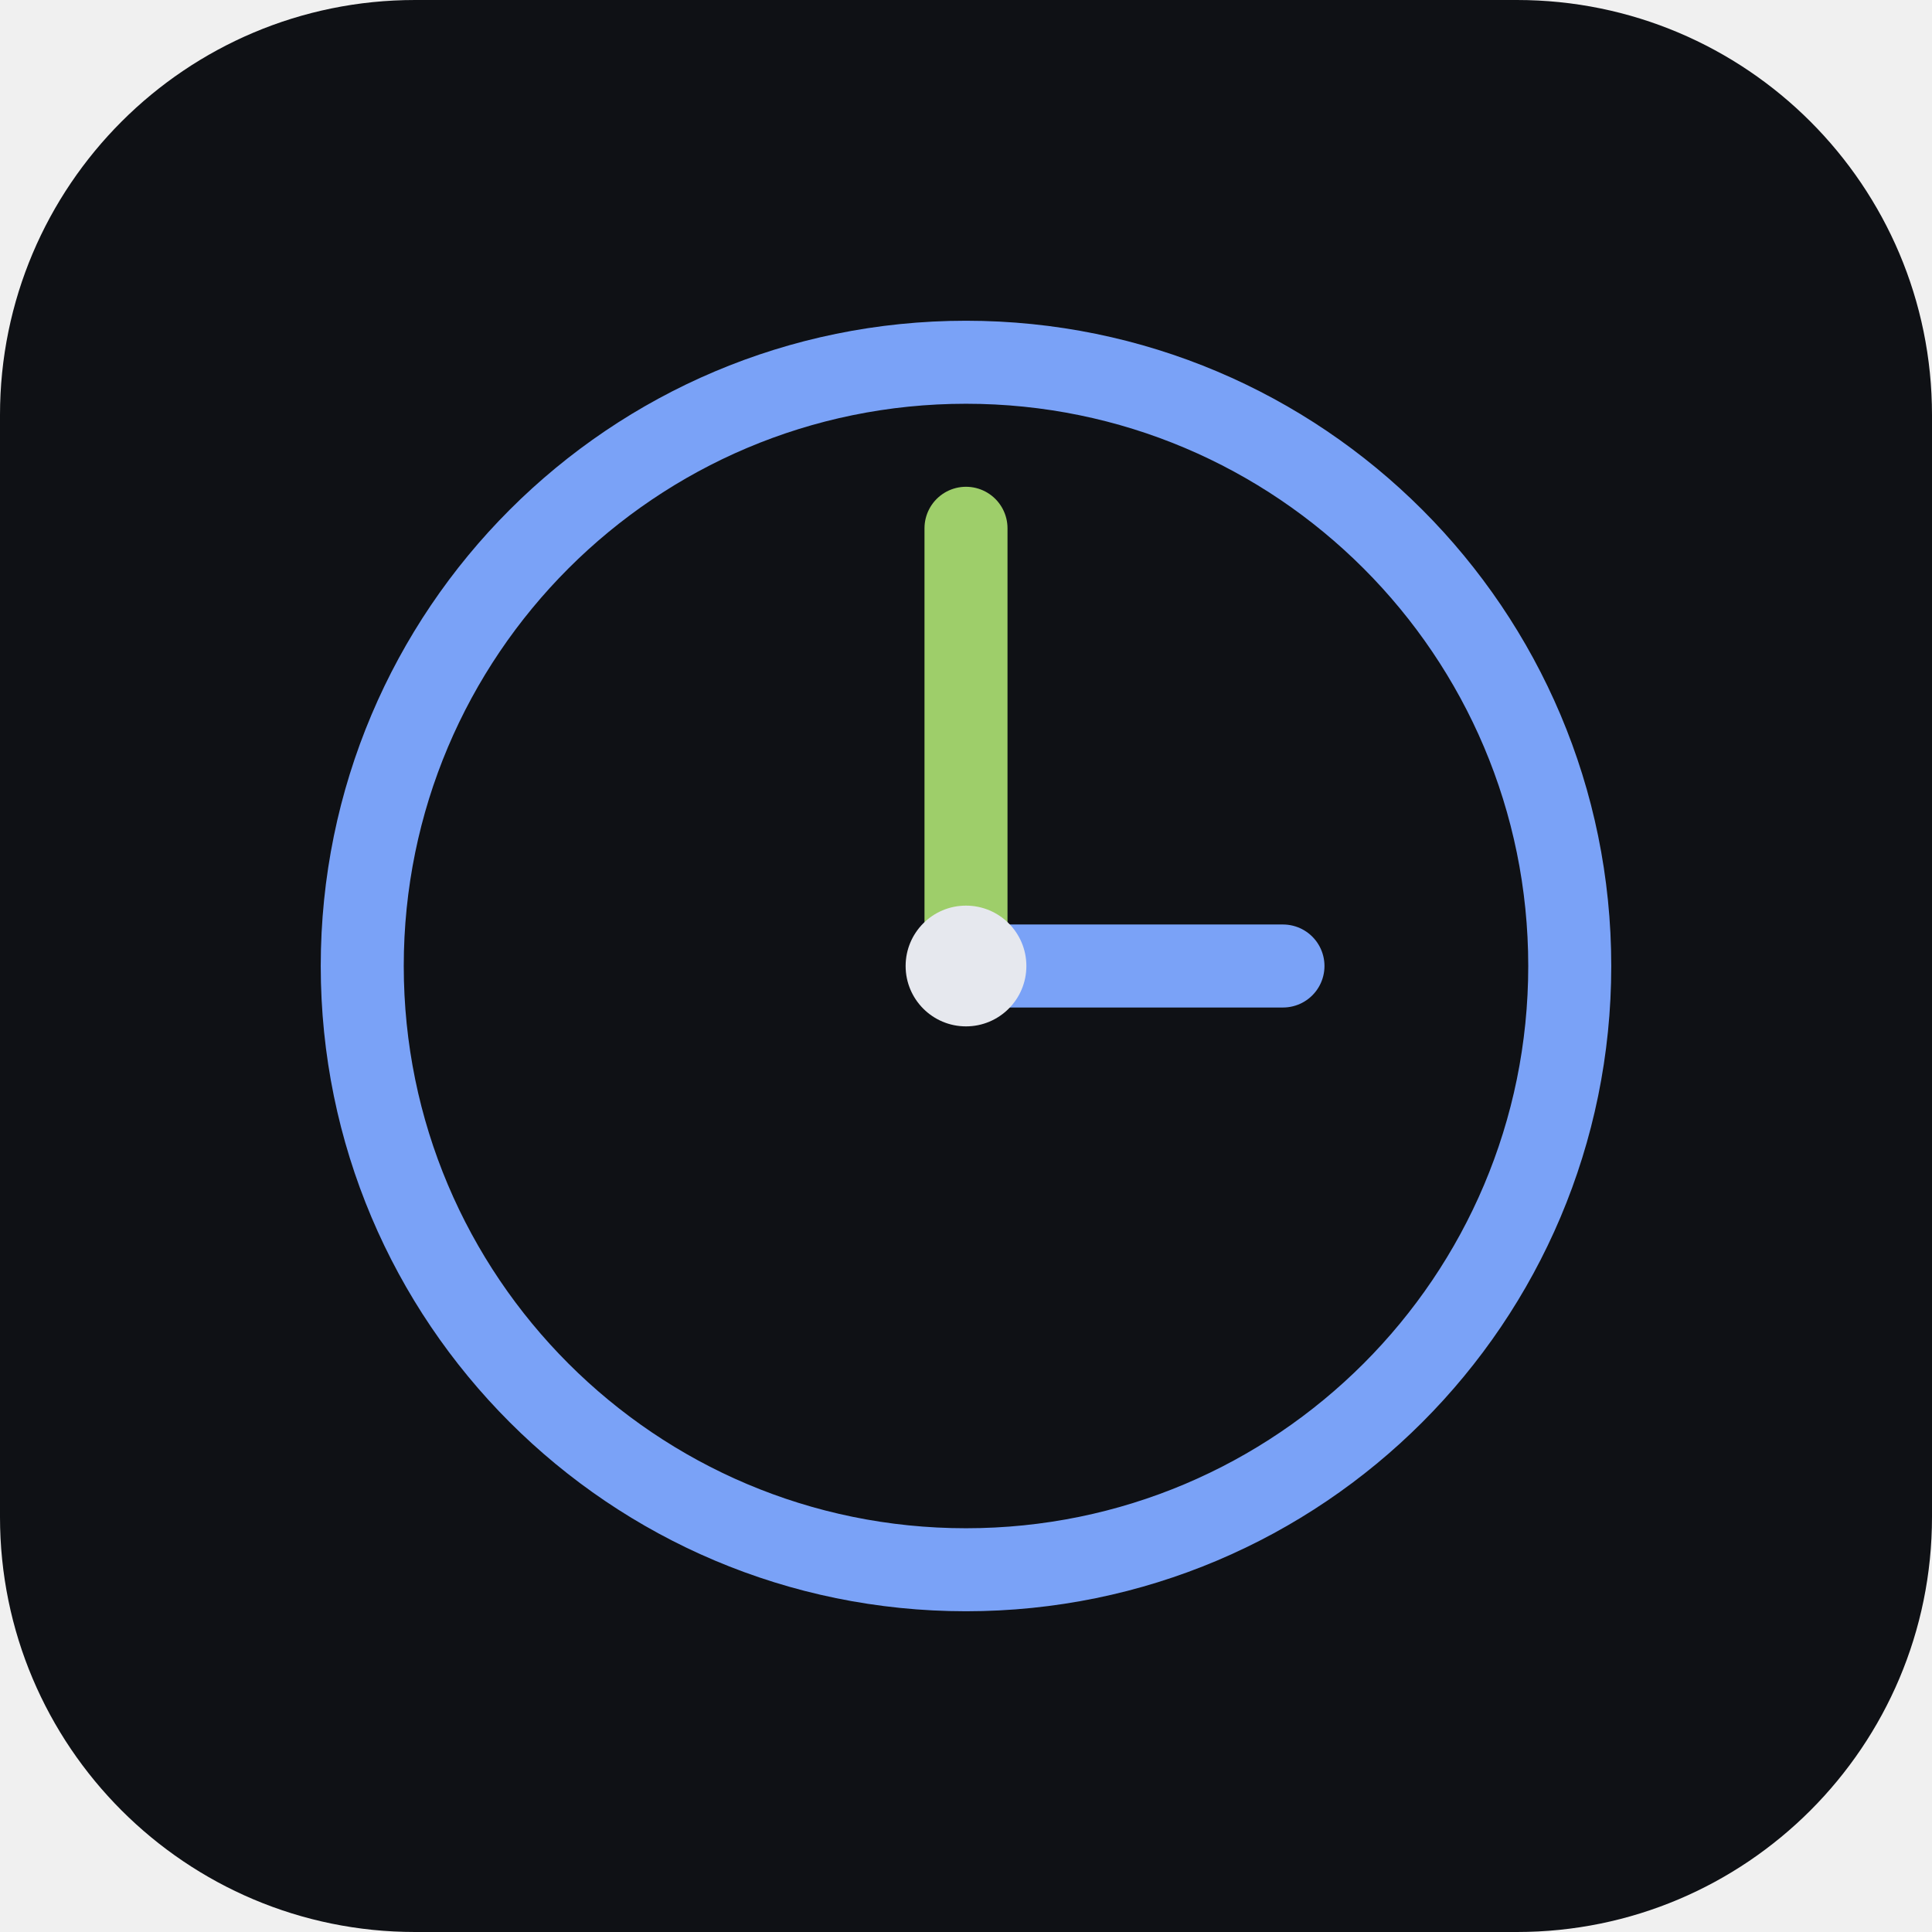
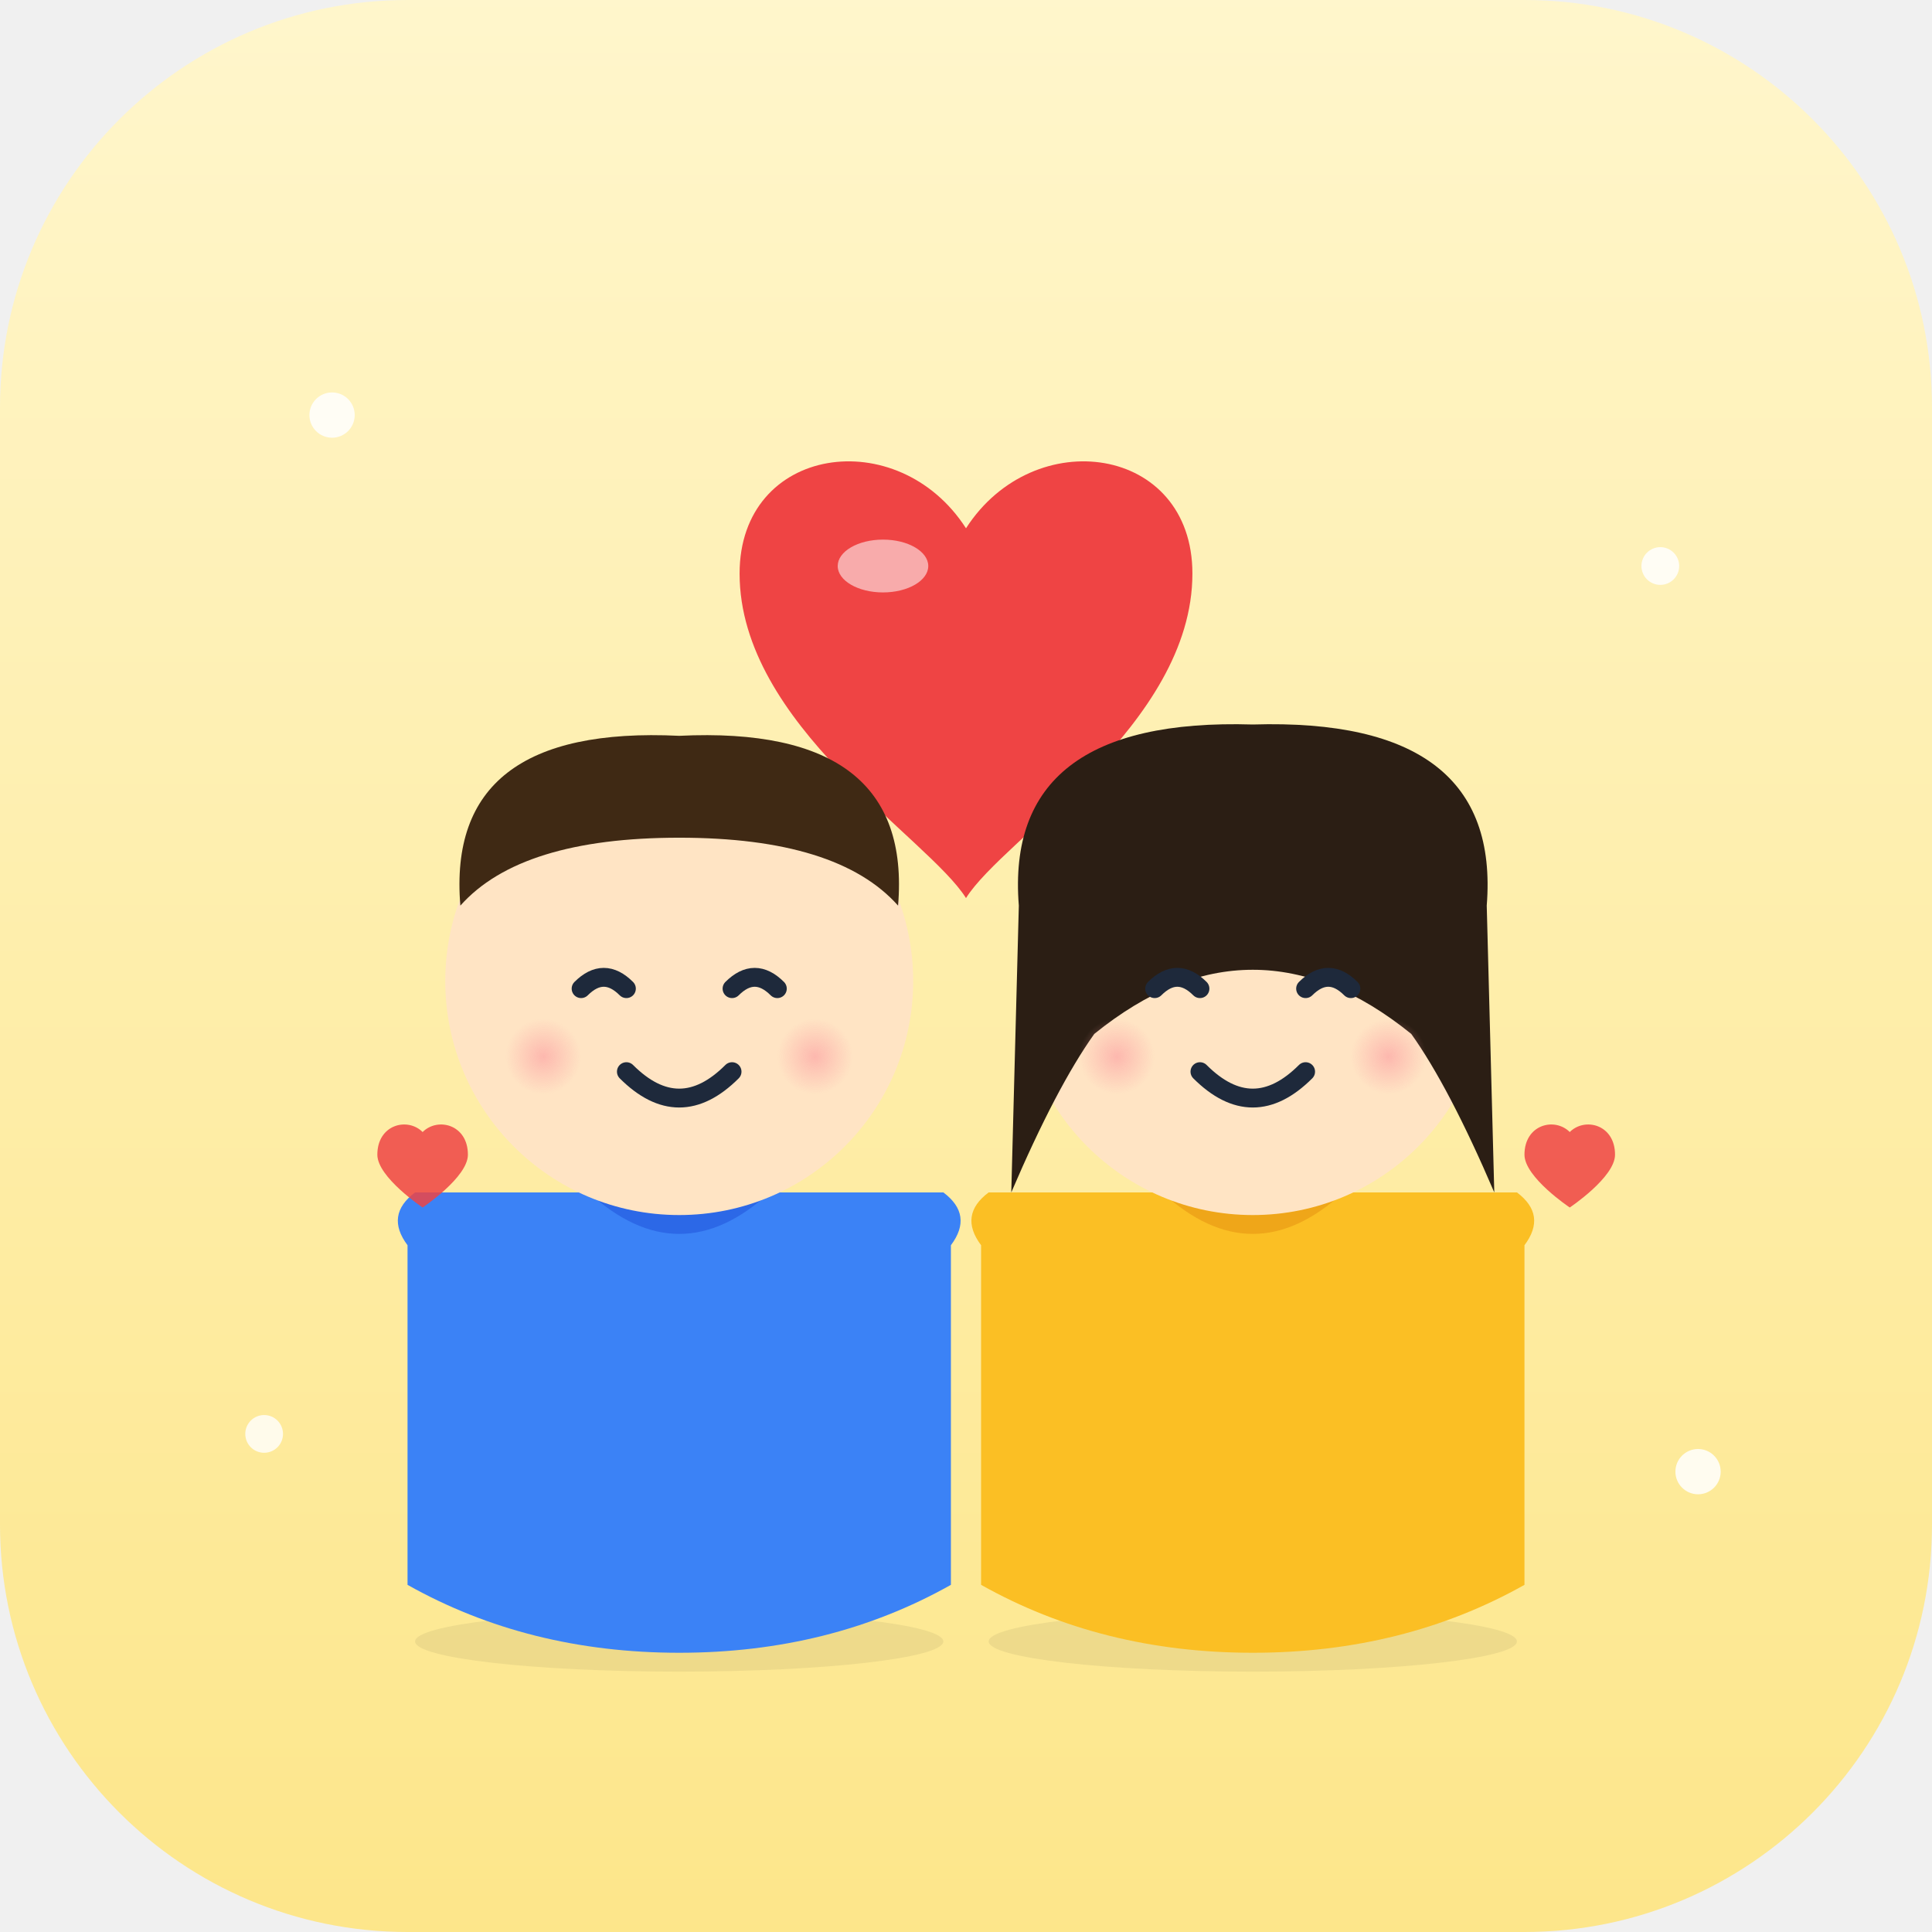
<svg xmlns="http://www.w3.org/2000/svg" viewBox="0 0 512 512">
-   <rect width="512" height="512" rx="110" fill="#0f1115" />
-   <circle cx="256" cy="256" r="160" fill="none" stroke="#7aa2f7" stroke-width="22" />
-   <line x1="256" y1="256" x2="256" y2="140" stroke="#9ece6a" stroke-width="22" stroke-linecap="round" />
-   <line x1="256" y1="256" x2="340" y2="256" stroke="#7aa2f7" stroke-width="22" stroke-linecap="round" />
-   <circle cx="256" cy="256" r="16" fill="#e6e8ee" />
+   <defs>
+     <linearGradient id="bg" x1="0" y1="0" x2="0" y2="1">
+       <stop offset="0" stop-color="#fff6cc" />
+       <stop offset="1" stop-color="#fde68a" />
+     </linearGradient>
+     <radialGradient id="cheek" cx="0.5" cy="0.5" r="0.5">
+       <stop offset="0" stop-color="#fca5a5" stop-opacity="0.7" />
+       <stop offset="1" stop-color="#fca5a5" stop-opacity="0" />
+     </radialGradient>
+   </defs>
+   <rect width="512" height="512" rx="108" fill="url(#bg)" />
+   <circle cx="88" cy="110" r="6" fill="#fff" opacity="0.85" />
+   <circle cx="440" cy="150" r="5" fill="#fff" opacity="0.85" />
+   <circle cx="70" cy="380" r="5" fill="#fff" opacity="0.8" />
+   <circle cx="450" cy="390" r="6" fill="#fff" opacity="0.85" />
+   <g transform="translate(256, 120)">
+     <path d="M0,20 C-18,-8 -60,-2 -60,32 C-60,72 -10,102 0,118 C10,102 60,72 60,32 C60,-2 18,-8 0,20 Z" fill="#ef4444" />
+     <ellipse cx="-22" cy="30" rx="12" ry="7" fill="#fff" opacity="0.55" />
+   </g>
+   <g transform="translate(180, 330)">
+     <ellipse cx="0" cy="105" rx="70" ry="8" fill="#000" opacity="0.06" />
+     <path d="M-72,0 Q-78,-8 -70,-14 L70,-14 Q78,-8 72,0 L72,90 Q40,108 0,108 Q-40,108 -72,90 Z" fill="#3b82f6" />
+     <path d="M-24,-14 Q0,8 24,-14 Z" fill="#1d4ed8" opacity="0.5" />
+     <rect x="-14" y="-24" width="28" height="14" rx="4" fill="#ffe4c4" />
+     <circle cx="0" cy="-70" r="62" fill="#ffe4c4" />
+     <path d="M-58,-90 Q-62,-138 0,-135 Q62,-138 58,-90 Q42,-108 0,-108 Q-42,-108 -58,-90 Z" fill="#3f2914" />
+     <path d="M-26,-68 Q-20,-74 -14,-68" stroke="#1e293b" stroke-width="5" fill="none" stroke-linecap="round" />
+     <path d="M14,-68 Q20,-74 26,-68" stroke="#1e293b" stroke-width="5" fill="none" stroke-linecap="round" />
+     <path d="M-14,-46 Q0,-32 14,-46" stroke="#1e293b" stroke-width="5" fill="none" stroke-linecap="round" />
+     <circle cx="-36" cy="-50" r="10" fill="url(#cheek)" />
+     <circle cx="36" cy="-50" r="10" fill="url(#cheek)" />
+   </g>
+   <g transform="translate(332, 330)">
+     <ellipse cx="0" cy="105" rx="70" ry="8" fill="#000" opacity="0.06" />
+     <path d="M-72,0 Q-78,-8 -70,-14 L70,-14 Q78,-8 72,0 L72,90 Q40,108 0,108 Q-40,108 -72,90 Z" fill="#fbbf24" />
+     <path d="M-24,-14 Q0,8 24,-14 Z" fill="#d97706" opacity="0.35" />
+     <rect x="-14" y="-24" width="28" height="14" rx="4" fill="#ffe4c4" />
+     <circle cx="0" cy="-70" r="62" fill="#ffe4c4" />
+     <path d="M-62,-90 Q-66,-140 0,-138 Q66,-140 62,-90 L64,-14 Q52,-42 42,-56 Q0,-90 -42,-56 Q-52,-42 -64,-14 Z" fill="#2b1e14" />
+     <path d="M-40,-108 Q-20,-125 0,-118 Q20,-125 40,-108 Q30,-95 0,-95 Q-30,-95 -40,-108 Z" fill="#2b1e14" />
+     <path d="M-26,-68 Q-20,-74 -14,-68" stroke="#1e293b" stroke-width="5" fill="none" stroke-linecap="round" />
+     <path d="M14,-68 Q20,-74 26,-68" stroke="#1e293b" stroke-width="5" fill="none" stroke-linecap="round" />
+     <path d="M-14,-46 Q0,-32 14,-46" stroke="#1e293b" stroke-width="5" fill="none" stroke-linecap="round" />
+     <circle cx="-36" cy="-50" r="10" fill="url(#cheek)" />
+     <circle cx="36" cy="-50" r="10" fill="url(#cheek)" />
+   </g>
+   <path d="M112,300 C108,296 100,298 100,306 C100,312 112,320 112,320 C112,320 124,312 124,306 C124,298 116,296 112,300 Z" fill="#ef4444" opacity="0.85" />
+   <path d="M416,300 C412,296 404,298 404,306 C404,312 416,320 416,320 C416,320 428,312 428,306 C428,298 420,296 416,300 Z" fill="#ef4444" opacity="0.85" />
</svg>
